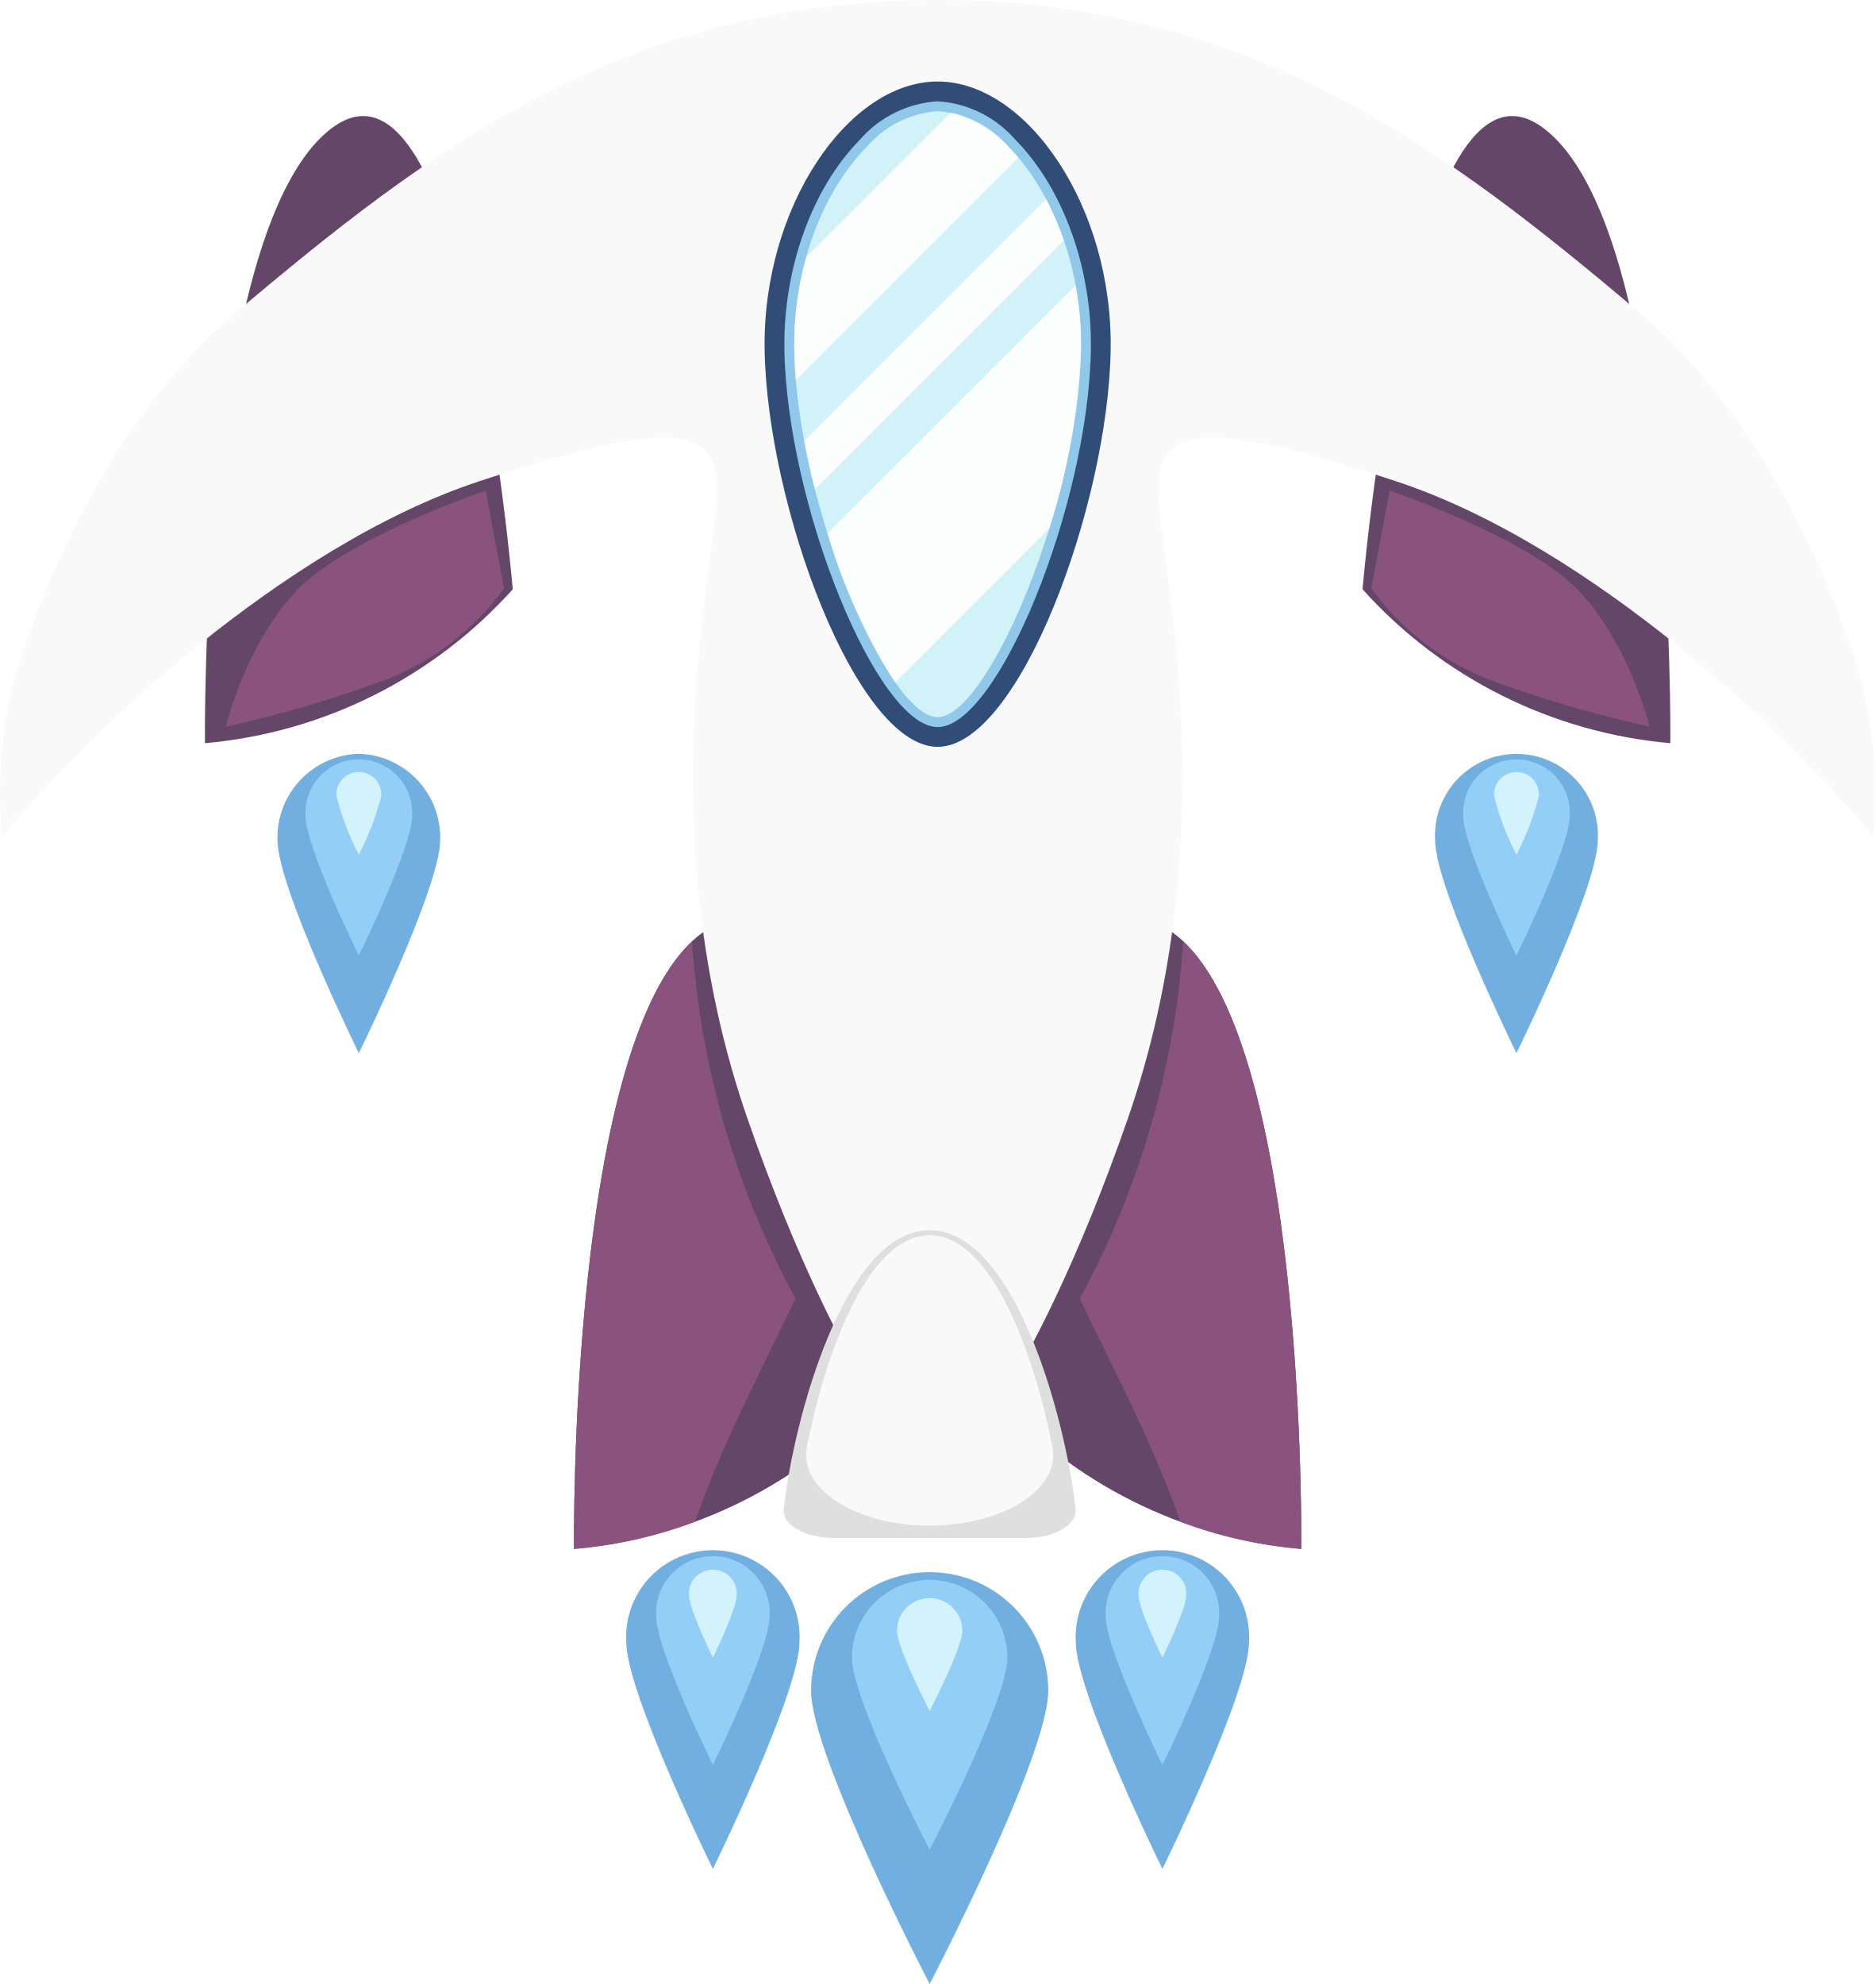
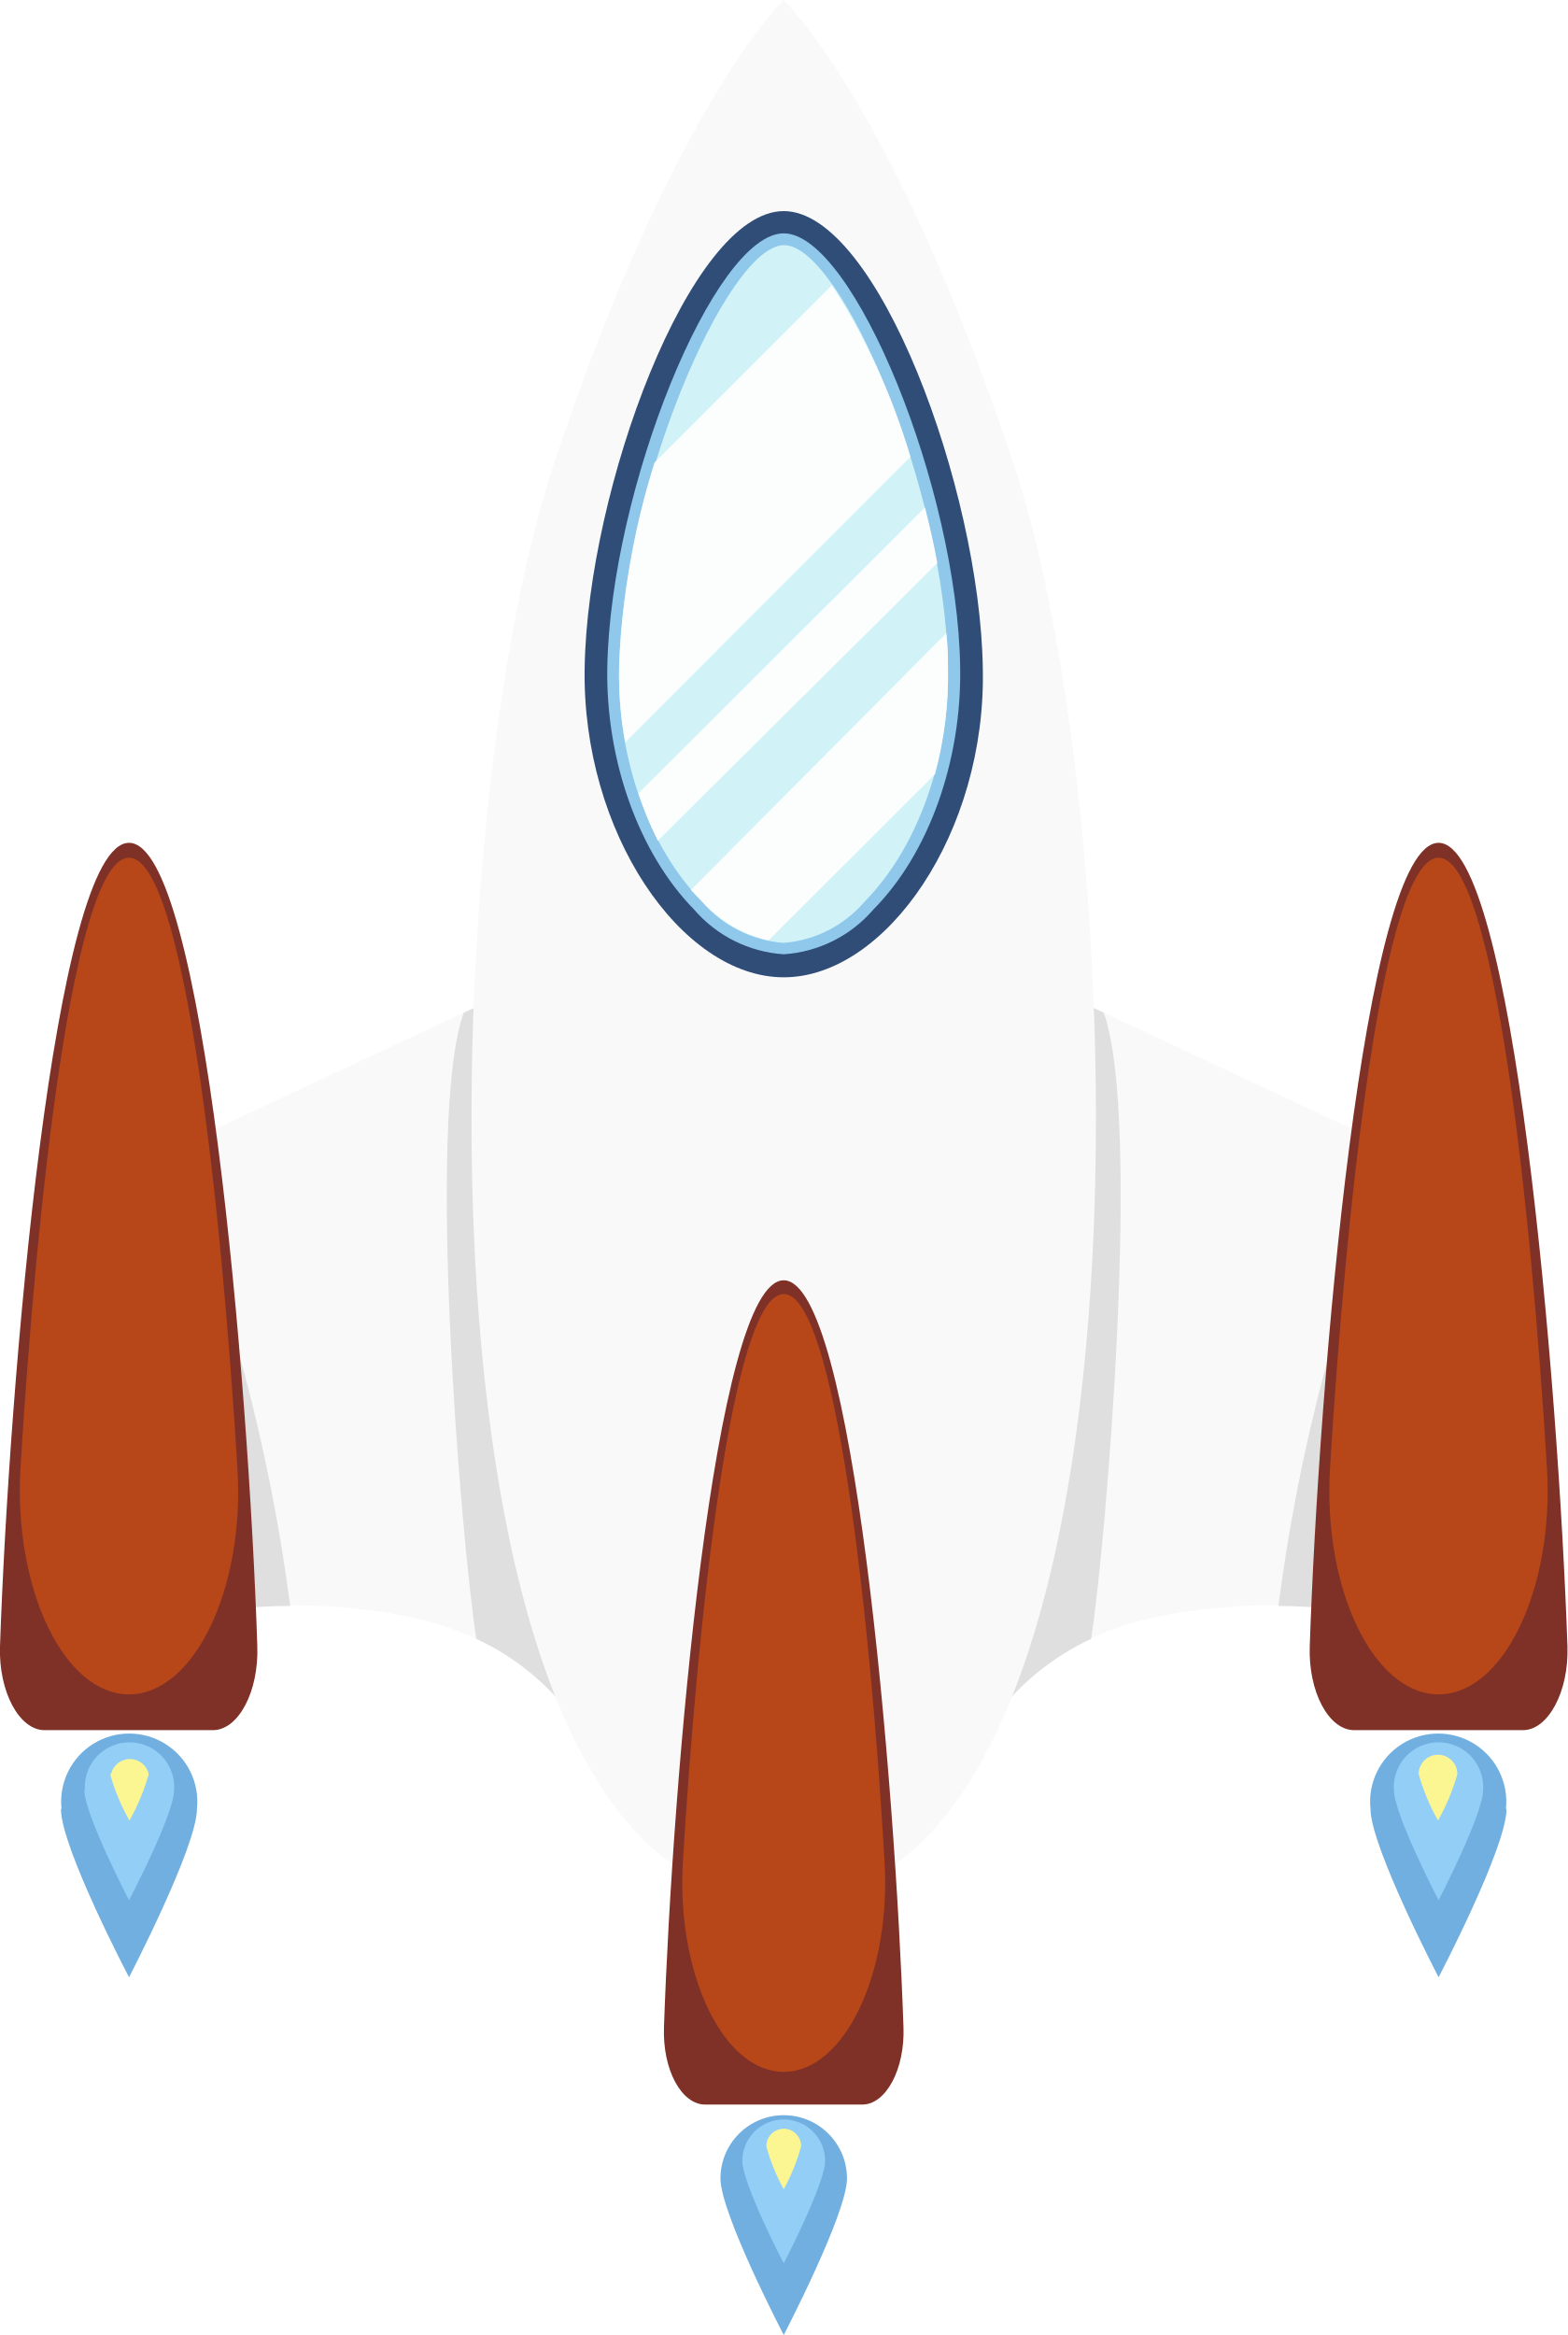
- <svg xmlns="http://www.w3.org/2000/svg" viewBox="0 0 121.568 128.611">
+ <svg xmlns="http://www.w3.org/2000/svg" viewBox="0 0 81.02 120.68">
  <defs>
-     <style>.a{fill:#644768;}.b{fill:#8a527e;}.c{fill:#70afdf;}.d{fill:#92cef6;}.e{fill:#d3f3fc;}.f{fill:#f9f9f9;}.g{fill:#304d78;}.h{fill:#8fc8eb;}.i{fill:#d1f3f7;}.j{fill:#fcfdfd;}.k{fill:#dfdfdf;}</style>
+     <style>.a{fill:#f9f9f9;}.b{fill:#dfdfdf;}.c{fill:#70afdf;}.d{fill:#92cef6;}.e{fill:#fcf692;}.f{fill:#7f3127;}.g{fill:#b74719;}.h{fill:#304d78;}.i{fill:#8fc8eb;}.j{fill:#d1f3f7;}.k{fill:#fcfdfd;}</style>
  </defs>
-   <path class="a" d="M84.356,100.406s.391-33.492-8.259-39.897S64.403,90.43,64.403,90.43A30.424,30.424,0,0,0,84.356,100.406Z" />
-   <path class="b" d="M76.709,61.038A56.311,56.311,0,0,1,69.996,84.182c2.188,4.574,4.787,9.476,6.518,14.459a28.378,28.378,0,0,0,7.842,1.765S84.723,68.541,76.709,61.038Z" />
-   <path class="a" d="M108.281,48.177s.391-33.492-8.259-39.897S88.329,38.201,88.329,38.201A30.425,30.425,0,0,0,108.281,48.177Z" />
-   <path class="a" d="M13.287,48.177S12.896,14.685,21.546,8.28,33.239,38.201,33.239,38.201A30.425,30.425,0,0,1,13.287,48.177Z" />
-   <path class="b" d="M14.631,47.111A80.891,80.891,0,0,0,25.108,44.03a17.29,17.29,0,0,0,7.571-5.9l-1.201-6.327s-8.97,3.043-12.254,6.487S14.631,47.111,14.631,47.111Z" />
-   <path class="a" d="M37.213,100.406s-.391-33.492,8.259-39.897S57.165,90.43,57.165,90.43A30.424,30.424,0,0,1,37.213,100.406Z" />
-   <path class="b" d="M44.86,61.038A56.311,56.311,0,0,0,51.573,84.182c-2.188,4.574-4.787,9.476-6.518,14.459a28.379,28.379,0,0,1-7.842,1.765S36.845,68.541,44.86,61.038Z" />
-   <path class="c" d="M51.827,106.44c0,3.285-5.614,14.708-5.614,14.708s-5.614-11.423-5.614-14.708a5.624,5.624,0,1,1,11.229,0Z" />
-   <path class="d" d="M49.892,104.778c0,2.152-3.679,9.637-3.679,9.637s-3.678-7.484-3.678-9.637a3.685,3.685,0,1,1,7.357,0Z" />
-   <path class="e" d="M47.762,103.398c0,.906-1.549,4.059-1.549,4.059s-1.549-3.152-1.549-4.059a1.552,1.552,0,1,1,3.098,0Z" />
-   <path class="c" d="M17.988,54.451c0,3.086,5.274,13.816,5.274,13.816s5.274-10.73,5.274-13.816a5.437,5.437,0,0,0-5.274-5.588A5.437,5.437,0,0,0,17.988,54.451Z" />
-   <path class="d" d="M19.807,52.89c0,2.022,3.455,9.052,3.455,9.052s3.455-7.03,3.455-9.052a3.461,3.461,0,1,0-6.91,0Z" />
-   <path class="e" d="M21.807,51.594a17.946,17.946,0,0,0,1.455,3.812,17.947,17.947,0,0,0,1.455-3.812,1.458,1.458,0,1,0-2.91,0Z" />
-   <path class="f" d="M121.425,54.229c-5.224-6.407-18.189-18.833-30.951-23.041s-15.614-3.597-15.372,1.105,4.386,21.918-2.006,40.268-12.312,23.678-12.312,23.678c-.011-.01-5.926-5.346-12.312-23.678-6.392-18.35-2.248-35.567-2.006-40.268S43.855,26.98,31.094,31.188,5.367,47.821.143,54.229v0a28.868,28.868,0,0,1,1.474-12.417C3.825,35.521,8.069,26.334,15.404,20.16,27.523,9.959,40.288,0,60.784,0s33.262,9.959,45.38,20.16c7.335,6.174,11.579,15.361,13.787,21.651a28.87,28.87,0,0,1,1.474,12.417Z" />
-   <path class="b" d="M106.937,47.111A80.891,80.891,0,0,1,96.46,44.03a17.29,17.29,0,0,1-7.571-5.9l1.201-6.327s8.97,3.043,12.254,6.487S106.937,47.111,106.937,47.111Z" />
-   <path class="g" d="M60.784,48.413c5.279,0,11.046-15.668,11.216-25.72.156-9.257-5.412-17.409-11.216-17.409s-11.372,8.152-11.216,17.409C49.739,32.745,55.505,48.413,60.784,48.413Z" />
-   <path class="h" d="M60.784,6.566a7.28,7.28,0,0,1,5.054,2.506c3.099,3.152,4.969,8.363,4.88,13.6-.17,10.058-6.019,24.46-9.934,24.46S51.02,32.73,50.85,22.672c-.088-5.237,1.782-10.449,4.88-13.6A7.279,7.279,0,0,1,60.784,6.566Z" />
-   <path class="i" d="M60.784,7.207A6.668,6.668,0,0,1,65.382,9.521c2.982,3.034,4.782,8.068,4.696,13.14-.17,10.053-6.075,23.83-9.294,23.83s-9.124-13.776-9.294-23.83c-.085-5.072,1.714-10.107,4.696-13.14A6.667,6.667,0,0,1,60.784,7.207Z" />
-   <path class="j" d="M65.382,9.521a7.34,7.34,0,0,0-3.747-2.223l-9.366,9.366a21.031,21.031,0,0,0-.778,5.997c.011.647.046,1.309.103,1.982L66.015,10.221C65.81,9.979,65.6,9.743,65.382,9.521Z" />
-   <path class="j" d="M58.038,44.236l9.987-9.987a43.422,43.422,0,0,0,2.053-11.587,21.026,21.026,0,0,0-.353-4.163l-16.08,16.08A37.592,37.592,0,0,0,58.038,44.236Z" />
-   <path class="j" d="M52.136,28.597c.195,1.042.428,2.087.693,3.121L68.965,15.582A18.517,18.517,0,0,0,67.82,12.913Z" />
-   <path class="c" d="M69.741,106.44c0,3.285,5.614,14.708,5.614,14.708S80.97,109.725,80.97,106.44a5.624,5.624,0,1,0-11.229,0Z" />
-   <path class="d" d="M71.677,104.778c0,2.152,3.679,9.637,3.679,9.637s3.678-7.484,3.678-9.637a3.685,3.685,0,1,0-7.357,0Z" />
-   <path class="e" d="M73.806,103.398c0,.906,1.549,4.059,1.549,4.059s1.549-3.152,1.549-4.059a1.552,1.552,0,1,0-3.098,0Z" />
-   <path class="c" d="M103.58,54.451c0,3.086-5.274,13.816-5.274,13.816S93.033,57.537,93.033,54.451a5.282,5.282,0,1,1,10.547,0Z" />
-   <path class="d" d="M101.762,52.89c0,2.022-3.455,9.052-3.455,9.052s-3.455-7.03-3.455-9.052a3.461,3.461,0,1,1,6.91,0Z" />
-   <path class="e" d="M99.762,51.594a17.946,17.946,0,0,1-1.455,3.812,17.946,17.946,0,0,1-1.455-3.812,1.458,1.458,0,1,1,2.91,0Z" />
-   <path class="c" d="M52.579,109.601c0,4.246,7.688,19.01,7.688,19.01s7.688-14.764,7.688-19.01a7.688,7.688,0,0,0-15.376,0Z" />
-   <path class="d" d="M55.23,107.454c0,2.782,5.037,12.455,5.037,12.455s5.037-9.673,5.037-12.455a5.037,5.037,0,1,0-10.075,0Z" />
-   <path class="e" d="M58.146,105.67c0,1.172,2.121,5.245,2.121,5.245s2.122-4.074,2.122-5.245a2.122,2.122,0,0,0-4.243,0Z" />
-   <path class="k" d="M60.267,79.745c-5.496,0-8.799,12.147-9.463,18.071-.115,1.024,1.378,1.887,3.265,1.887H66.466c1.886,0,3.379-.863,3.264-1.887C69.066,91.892,65.763,79.745,60.267,79.745Z" />
-   <path class="f" d="M60.267,80.079c-4.074,0-6.803,7.846-7.96,13.717-.536,2.72,3.177,5.1,7.96,5.1h0c4.783,0,8.496-2.38,7.96-5.1C67.07,87.925,64.341,80.079,60.267,80.079Z" />
+   <path class="a" d="M6.39,60.58c7.69-3.63,16-7.49,21.33-10,1.93,9.48.39,30.14,2.22,38.57C27.47,85.77,24.4,84,19.62,83.29a30.57,30.57,0,0,0-10.27.25C8.61,75.86,7.55,68.21,6.39,60.58Z" />
+   <path class="b" d="M29.44,88.53a13.2,13.2,0,0,0-4.82-3.83c-.78-5-2.61-26.95-.65-32.36l1.42-.66Z" />
+   <path class="b" d="M5.72,60.89l3.05-1.43A94.6,94.6,0,0,1,15,83a28.56,28.56,0,0,0-6.06.67A187.74,187.74,0,0,0,5.72,60.89Z" />
+   <path class="c" d="M3.15,93.49c0,2,3.52,8.7,3.52,8.7s3.51-6.75,3.51-8.7a3.52,3.52,0,1,0-7,0Z" />
+   <path class="d" d="M4.36,92.51c0,1.27,2.31,5.7,2.31,5.7S9,93.78,9,92.51a2.31,2.31,0,1,0-4.61,0Z" />
+   <path class="e" d="M5.69,91.69a10.78,10.78,0,0,0,1,2.4,10.85,10.85,0,0,0,1-2.4,1,1,0,0,0-1.95,0Z" />
+   <path class="f" d="M6.67,43.56C2.8,43.56.47,71.47,0,85.08c-.08,2.35,1,4.34,2.3,4.34H11c1.33,0,2.38-2,2.3-4.34C12.86,71.47,10.53,43.56,6.67,43.56Z" />
+   <path class="g" d="M6.67,44.33c-2.87,0-4.79,18-5.61,31.52C.69,82.1,3.3,87.57,6.67,87.57h0c3.36,0,6-5.47,5.6-11.72C11.45,62.35,9.53,44.33,6.67,44.33Z" />
+   <path class="a" d="M74.63,60.58c-7.69-3.63-16-7.49-21.33-10-1.93,9.48-.39,30.14-2.22,38.57,2.47-3.39,5.54-5.19,10.32-5.87a30.57,30.57,0,0,1,10.27.25C72.41,75.86,73.47,68.21,74.63,60.58Z" />
+   <path class="b" d="M51.58,88.53A13.2,13.2,0,0,1,56.4,84.7c.78-5,2.61-26.95.65-32.36l-1.41-.66Z" />
+   <path class="b" d="M75.3,60.89l-3-1.43A93.74,93.74,0,0,0,66.08,83a28.54,28.54,0,0,1,6,.67A187.74,187.74,0,0,1,75.3,60.89Z" />
+   <path class="a" d="M52.45,24.16C46.25,5.44,40.51,0,40.51,0S34.77,5.44,28.57,24.16,20.64,98.21,40.51,98.21,58.65,42.89,52.45,24.16Z" />
+   <path class="c" d="M37.24,112.59c0,1.81,3.27,8.09,3.27,8.09s3.27-6.28,3.27-8.09a3.27,3.27,0,0,0-6.54,0Z" />
+   <path class="d" d="M38.37,111.68c0,1.18,2.14,5.3,2.14,5.3s2.14-4.12,2.14-5.3a2.14,2.14,0,1,0-4.28,0Z" />
+   <path class="e" d="M39.61,110.92a10.12,10.12,0,0,0,.9,2.23,10.12,10.12,0,0,0,.9-2.23.9.9,0,1,0-1.8,0Z" />
+   <path class="f" d="M40.51,66.17c-3.6,0-5.76,26-6.19,38.6-.08,2.19.9,4,2.13,4h8.12c1.23,0,2.21-1.84,2.13-4C46.27,92.12,44.11,66.17,40.51,66.17Z" />
+   <path class="g" d="M40.51,66.88c-2.67,0-4.45,16.76-5.21,29.31-.35,5.81,2.08,10.89,5.21,10.89h0c3.13,0,5.56-5.08,5.21-10.89C45,83.64,43.18,66.88,40.51,66.88Z" />
+   <path class="c" d="M77.87,93.49c0,2-3.51,8.7-3.51,8.7s-3.52-6.75-3.52-8.7a3.52,3.52,0,1,1,7,0Z" />
+   <path class="d" d="M76.66,92.51c0,1.27-2.3,5.7-2.3,5.7s-2.31-4.43-2.31-5.7a2.31,2.31,0,1,1,4.61,0Z" />
+   <path class="e" d="M75.33,91.69a10.85,10.85,0,0,1-1,2.4,10.78,10.78,0,0,1-1-2.4,1,1,0,0,1,2,0Z" />
+   <path class="f" d="M74.36,43.56c3.86,0,6.19,27.91,6.66,41.52.08,2.35-1,4.34-2.3,4.34H70c-1.33,0-2.38-2-2.3-4.34C68.16,71.47,70.49,43.56,74.36,43.56Z" />
+   <path class="g" d="M74.36,44.33c2.86,0,4.78,18,5.6,31.52.38,6.25-2.24,11.72-5.6,11.72h0c-3.37,0-6-5.47-5.61-11.72C69.57,62.35,71.49,44.33,74.36,44.33Z" />
+   <path class="h" d="M40.51,10.91c-4.84,0-10.14,14.38-10.29,23.6-.15,8.5,5,16,10.29,16S51,43,50.8,34.51C50.65,25.29,45.36,10.91,40.51,10.91Z" />
+   <path class="i" d="M40.51,49.32A6.69,6.69,0,0,1,35.87,47c-2.84-2.9-4.56-7.68-4.48-12.49.16-9.23,5.53-22.45,9.12-22.45s9,13.22,9.12,22.45C49.71,39.34,48,44.12,45.15,47A6.69,6.69,0,0,1,40.51,49.32Z" />
+   <path class="j" d="M40.51,48.73a6.14,6.14,0,0,1-4.22-2.13C33.55,43.82,31.9,39.2,32,34.54c.16-9.22,5.58-21.87,8.53-21.87S48.88,25.32,49,34.54c.08,4.66-1.57,9.28-4.31,12.06A6.14,6.14,0,0,1,40.51,48.73Z" />
+   <path class="k" d="M36.29,46.6a6.61,6.61,0,0,0,3.44,2l8.6-8.59A19.42,19.42,0,0,0,49,34.54c0-.59,0-1.2-.09-1.81L35.71,46C35.9,46.18,36.09,46.4,36.29,46.6Z" />
+   <path class="k" d="M43,14.74l-9.17,9.17A40.13,40.13,0,0,0,32,34.54a19.38,19.38,0,0,0,.32,3.82L47.06,23.61A34.34,34.34,0,0,0,43,14.74Z" />
+   <path class="k" d="M48.45,29.1c-.18-1-.4-1.92-.64-2.87L33,41a18.62,18.62,0,0,0,1,2.45Z" />
</svg>
